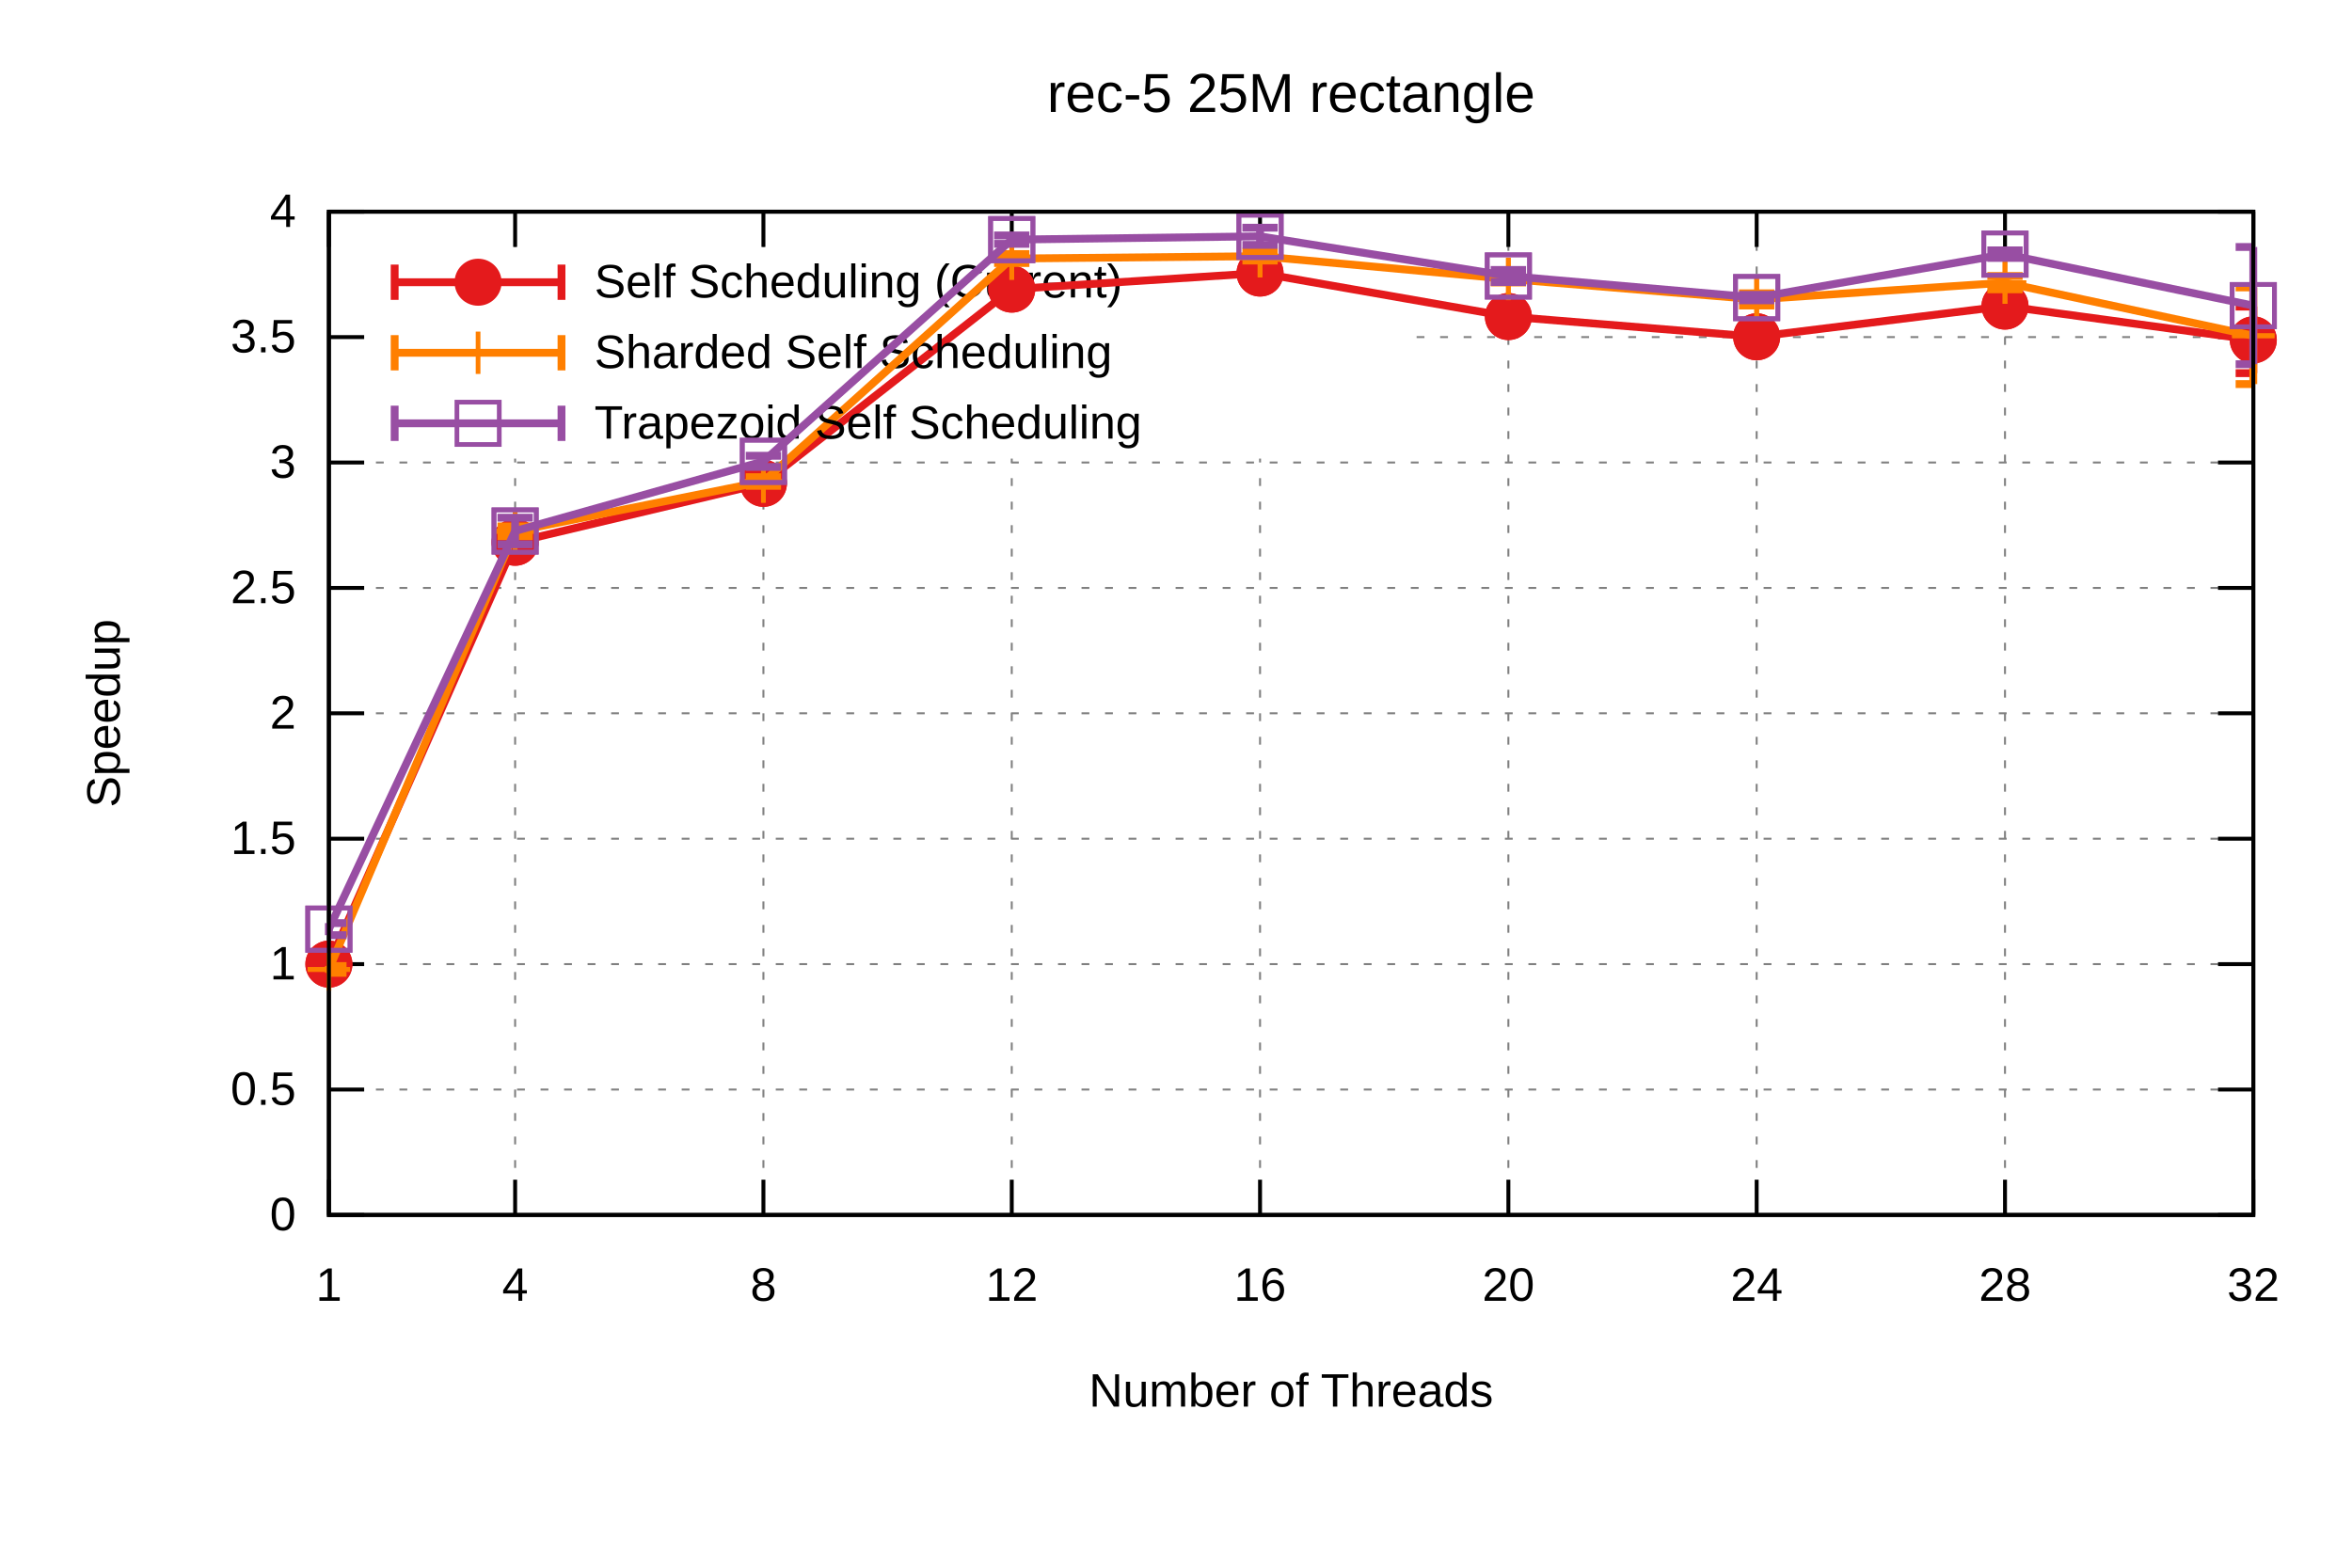
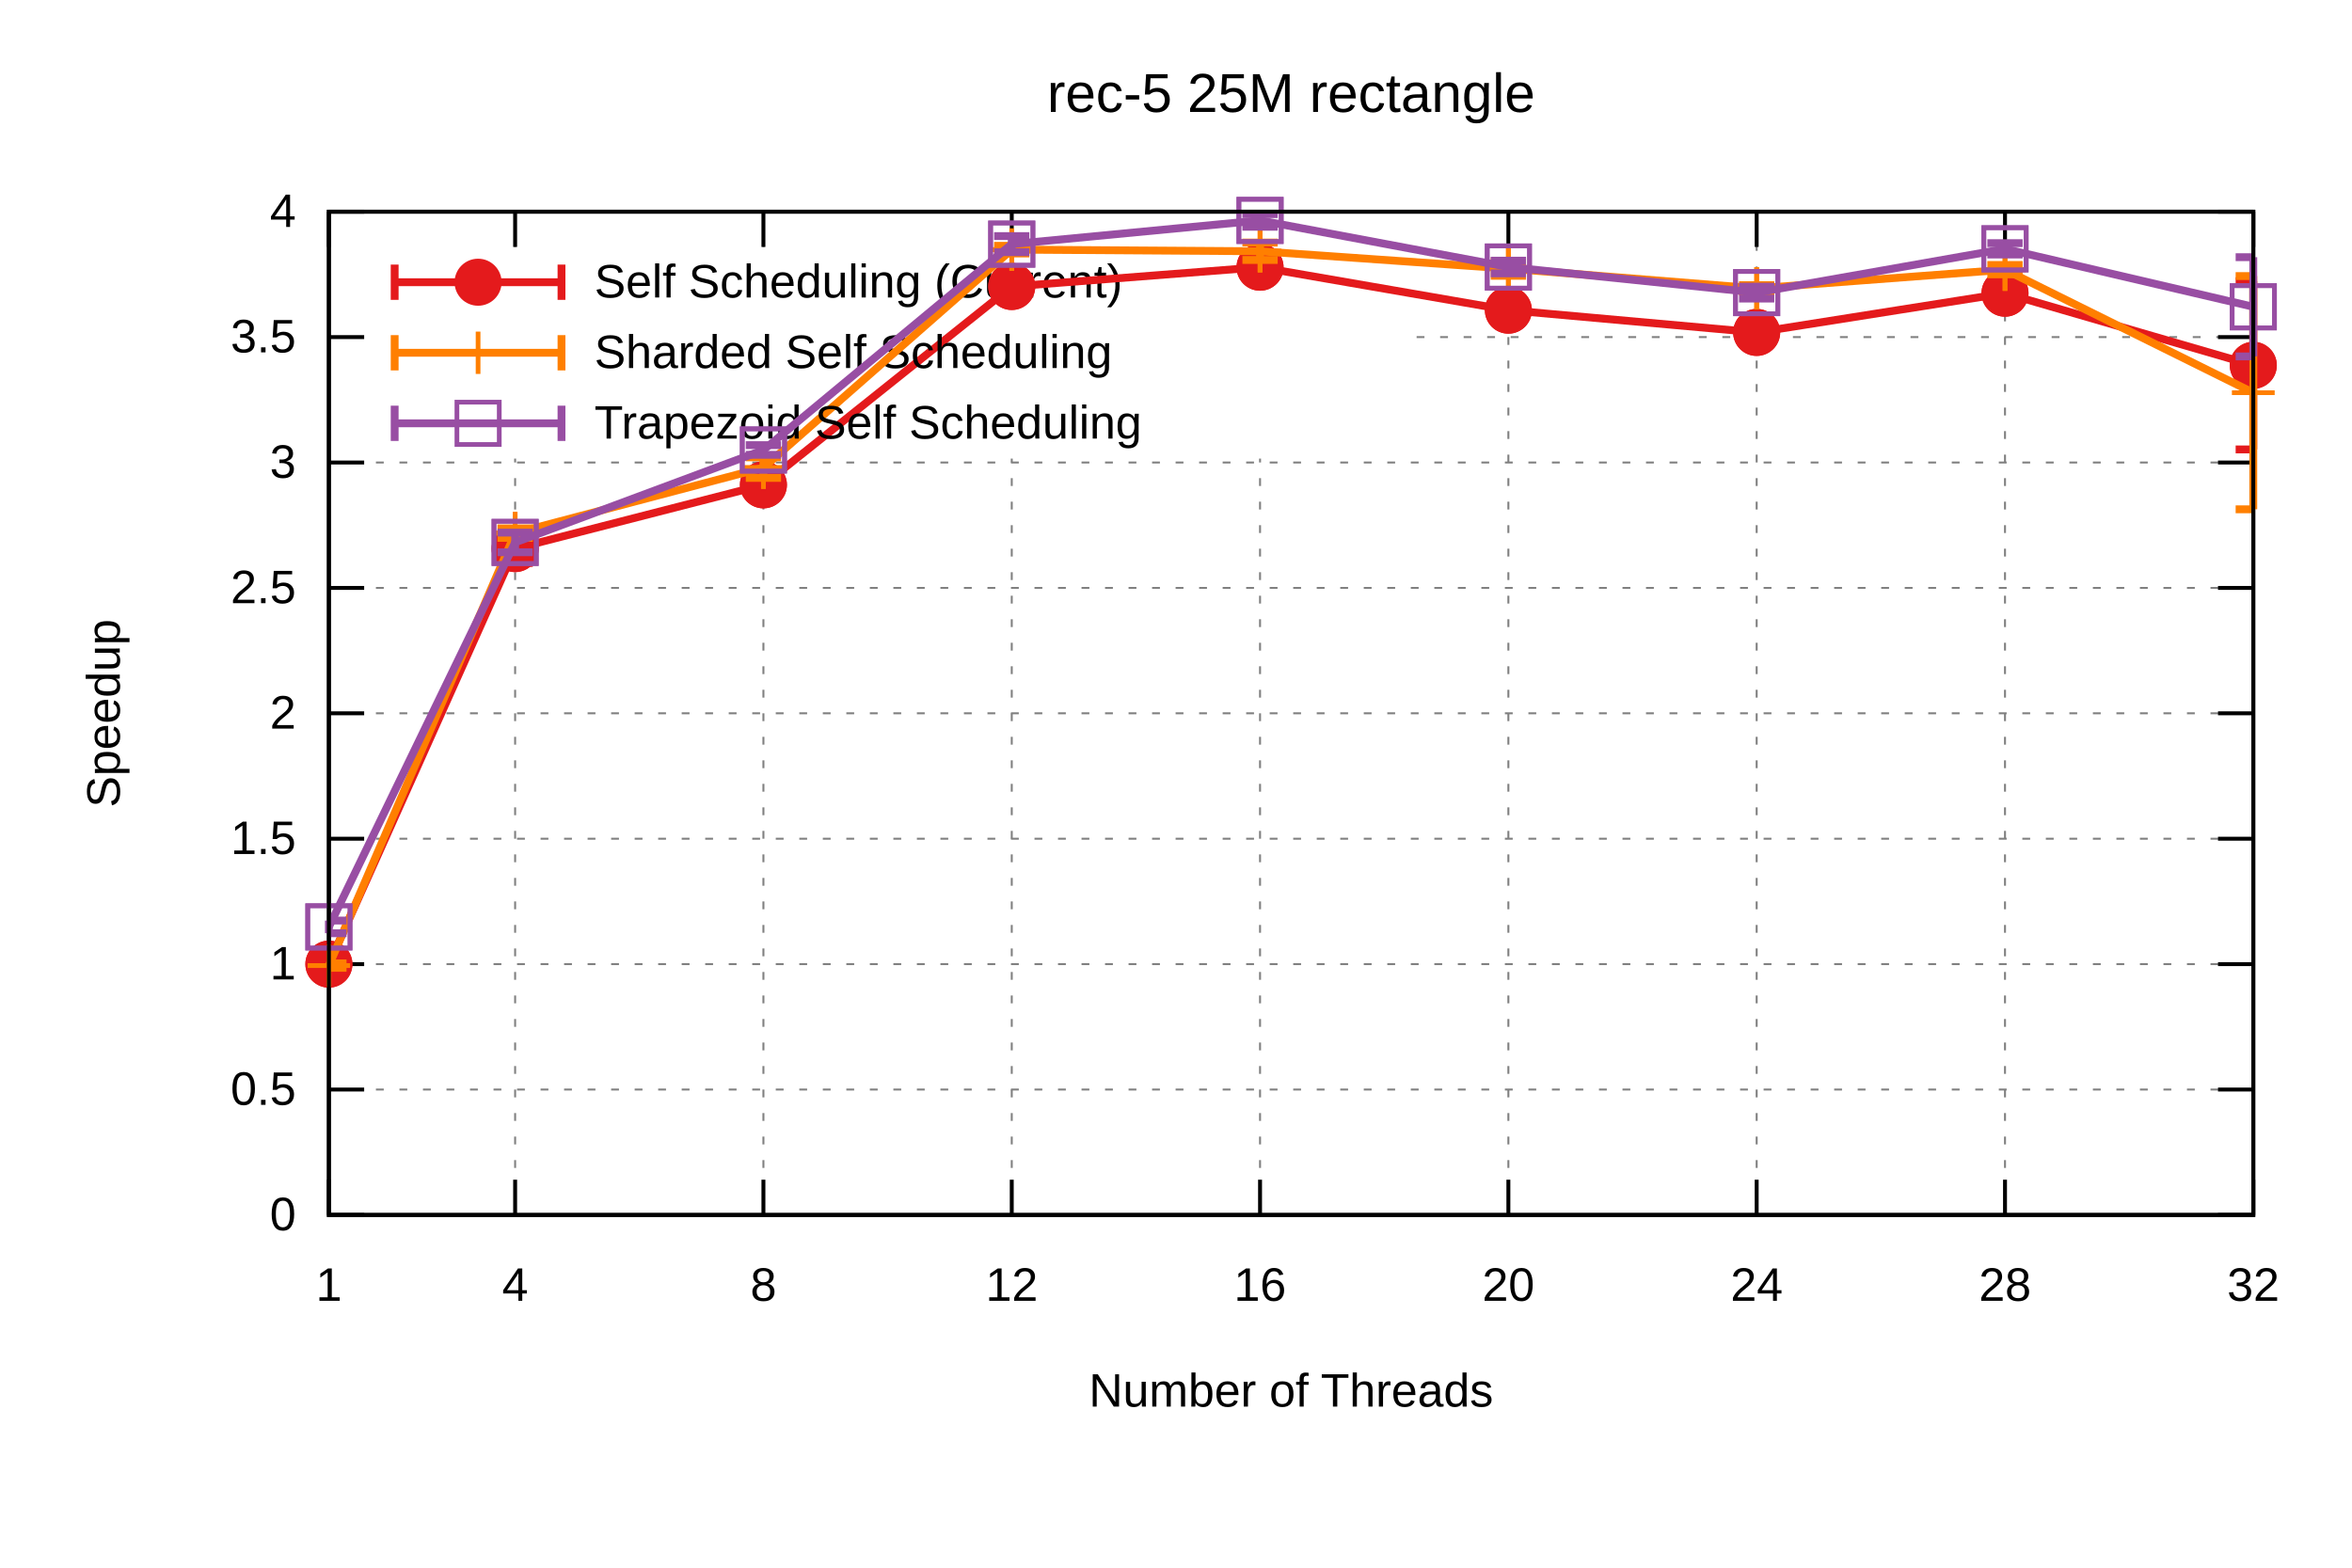
<svg xmlns="http://www.w3.org/2000/svg" xmlns:xlink="http://www.w3.org/1999/xlink" width="600" height="400" viewBox="0 0 600 400">
  <g id="gnuplot_canvas">
    <rect x="0" y="0" width="600" height="400" fill="none" />
    <defs>
      <circle id="gpDot" r="0.5" stroke-width="0.5" stroke="currentColor" />
      <path id="gpPt0" stroke-width="0.222" stroke="currentColor" d="M-1,0 h2 M0,-1 v2" />
      <path id="gpPt1" stroke-width="0.222" stroke="currentColor" d="M-1,-1 L1,1 M1,-1 L-1,1" />
      <path id="gpPt2" stroke-width="0.222" stroke="currentColor" d="M-1,0 L1,0 M0,-1 L0,1 M-1,-1 L1,1 M-1,1 L1,-1" />
      <rect id="gpPt3" stroke-width="0.222" stroke="currentColor" x="-1" y="-1" width="2" height="2" />
      <rect id="gpPt4" stroke-width="0.222" stroke="currentColor" fill="currentColor" x="-1" y="-1" width="2" height="2" />
      <circle id="gpPt5" stroke-width="0.222" stroke="currentColor" cx="0" cy="0" r="1" />
      <use xlink:href="#gpPt5" id="gpPt6" fill="currentColor" stroke="none" />
      <path id="gpPt7" stroke-width="0.222" stroke="currentColor" d="M0,-1.33 L-1.33,0.67 L1.33,0.67 z" />
      <use xlink:href="#gpPt7" id="gpPt8" fill="currentColor" stroke="none" />
      <use xlink:href="#gpPt7" id="gpPt9" stroke="currentColor" transform="rotate(180)" />
      <use xlink:href="#gpPt9" id="gpPt10" fill="currentColor" stroke="none" />
      <use xlink:href="#gpPt3" id="gpPt11" stroke="currentColor" transform="rotate(45)" />
      <use xlink:href="#gpPt11" id="gpPt12" fill="currentColor" stroke="none" />
      <path id="gpPt13" stroke-width="0.222" stroke="currentColor" d="M0,1.330 L1.265,0.411 L0.782,-1.067 L-0.782,-1.076 L-1.265,0.411 z" />
      <use xlink:href="#gpPt13" id="gpPt14" fill="currentColor" stroke="none" />
      <filter id="textbox" filterUnits="objectBoundingBox" x="0" y="0" height="1" width="1">
        <feFlood flood-color="white" flood-opacity="1" result="bgnd" />
        <feComposite in="SourceGraphic" in2="bgnd" operator="atop" />
      </filter>
      <filter id="greybox" filterUnits="objectBoundingBox" x="0" y="0" height="1" width="1">
        <feFlood flood-color="lightgrey" flood-opacity="1" result="grey" />
        <feComposite in="SourceGraphic" in2="grey" operator="atop" />
      </filter>
    </defs>
    <g fill="none" color="white" stroke="currentColor" stroke-width="1.00" stroke-linecap="butt" stroke-linejoin="miter">
</g>
    <g fill="none" color="black" stroke="currentColor" stroke-width="1.00" stroke-linecap="butt" stroke-linejoin="miter">
</g>
    <g fill="none" color="black" stroke="black" stroke-width="0.50" stroke-linecap="butt" stroke-linejoin="miter">
</g>
    <g fill="none" color="gray" stroke="currentColor" stroke-width="0.50" stroke-linecap="butt" stroke-linejoin="miter">
      <path stroke="gray" stroke-dasharray="2,4" class="gridline" d="M83.90,310.00 L574.82,310.00  " />
    </g>
    <g fill="none" color="gray" stroke="gray" stroke-width="1.00" stroke-linecap="butt" stroke-linejoin="miter">
</g>
    <g fill="none" color="black" stroke="currentColor" stroke-width="1.00" stroke-linecap="butt" stroke-linejoin="miter">
      <path stroke="black" d="M83.90,310.00 L92.90,310.00 M574.82,310.00 L565.82,310.00  " />
      <g transform="translate(75.51,313.90)" stroke="none" fill="black" font-family="Arial" font-size="12.00" text-anchor="end">
        <text>
          <tspan font-family="Arial"> 0</tspan>
        </text>
      </g>
    </g>
    <g fill="none" color="black" stroke="currentColor" stroke-width="1.00" stroke-linecap="butt" stroke-linejoin="miter">
</g>
    <g fill="none" color="black" stroke="black" stroke-width="0.50" stroke-linecap="butt" stroke-linejoin="miter">
</g>
    <g fill="none" color="gray" stroke="currentColor" stroke-width="0.50" stroke-linecap="butt" stroke-linejoin="miter">
      <path stroke="gray" stroke-dasharray="2,4" class="gridline" d="M83.90,278.00 L574.82,278.00  " />
    </g>
    <g fill="none" color="gray" stroke="gray" stroke-width="1.00" stroke-linecap="butt" stroke-linejoin="miter">
</g>
    <g fill="none" color="black" stroke="currentColor" stroke-width="1.00" stroke-linecap="butt" stroke-linejoin="miter">
      <path stroke="black" d="M83.90,278.00 L92.90,278.00 M574.82,278.00 L565.82,278.00  " />
      <g transform="translate(75.51,281.90)" stroke="none" fill="black" font-family="Arial" font-size="12.00" text-anchor="end">
        <text>
          <tspan font-family="Arial"> 0.5</tspan>
        </text>
      </g>
    </g>
    <g fill="none" color="black" stroke="currentColor" stroke-width="1.00" stroke-linecap="butt" stroke-linejoin="miter">
</g>
    <g fill="none" color="black" stroke="black" stroke-width="0.50" stroke-linecap="butt" stroke-linejoin="miter">
</g>
    <g fill="none" color="gray" stroke="currentColor" stroke-width="0.50" stroke-linecap="butt" stroke-linejoin="miter">
      <path stroke="gray" stroke-dasharray="2,4" class="gridline" d="M83.90,246.00 L574.82,246.00  " />
    </g>
    <g fill="none" color="gray" stroke="gray" stroke-width="1.00" stroke-linecap="butt" stroke-linejoin="miter">
</g>
    <g fill="none" color="black" stroke="currentColor" stroke-width="1.00" stroke-linecap="butt" stroke-linejoin="miter">
      <path stroke="black" d="M83.90,246.00 L92.90,246.00 M574.82,246.00 L565.82,246.00  " />
      <g transform="translate(75.51,249.90)" stroke="none" fill="black" font-family="Arial" font-size="12.00" text-anchor="end">
        <text>
          <tspan font-family="Arial"> 1</tspan>
        </text>
      </g>
    </g>
    <g fill="none" color="black" stroke="currentColor" stroke-width="1.00" stroke-linecap="butt" stroke-linejoin="miter">
</g>
    <g fill="none" color="black" stroke="black" stroke-width="0.50" stroke-linecap="butt" stroke-linejoin="miter">
</g>
    <g fill="none" color="gray" stroke="currentColor" stroke-width="0.50" stroke-linecap="butt" stroke-linejoin="miter">
      <path stroke="gray" stroke-dasharray="2,4" class="gridline" d="M83.90,214.00 L574.82,214.00  " />
    </g>
    <g fill="none" color="gray" stroke="gray" stroke-width="1.00" stroke-linecap="butt" stroke-linejoin="miter">
</g>
    <g fill="none" color="black" stroke="currentColor" stroke-width="1.00" stroke-linecap="butt" stroke-linejoin="miter">
      <path stroke="black" d="M83.90,214.00 L92.90,214.00 M574.82,214.00 L565.82,214.00  " />
      <g transform="translate(75.51,217.90)" stroke="none" fill="black" font-family="Arial" font-size="12.00" text-anchor="end">
        <text>
          <tspan font-family="Arial"> 1.5</tspan>
        </text>
      </g>
    </g>
    <g fill="none" color="black" stroke="currentColor" stroke-width="1.00" stroke-linecap="butt" stroke-linejoin="miter">
</g>
    <g fill="none" color="black" stroke="black" stroke-width="0.50" stroke-linecap="butt" stroke-linejoin="miter">
</g>
    <g fill="none" color="gray" stroke="currentColor" stroke-width="0.50" stroke-linecap="butt" stroke-linejoin="miter">
      <path stroke="gray" stroke-dasharray="2,4" class="gridline" d="M83.90,182.00 L574.82,182.00  " />
    </g>
    <g fill="none" color="gray" stroke="gray" stroke-width="1.00" stroke-linecap="butt" stroke-linejoin="miter">
</g>
    <g fill="none" color="black" stroke="currentColor" stroke-width="1.00" stroke-linecap="butt" stroke-linejoin="miter">
      <path stroke="black" d="M83.90,182.00 L92.90,182.00 M574.82,182.00 L565.82,182.00  " />
      <g transform="translate(75.51,185.90)" stroke="none" fill="black" font-family="Arial" font-size="12.00" text-anchor="end">
        <text>
          <tspan font-family="Arial"> 2</tspan>
        </text>
      </g>
    </g>
    <g fill="none" color="black" stroke="currentColor" stroke-width="1.00" stroke-linecap="butt" stroke-linejoin="miter">
</g>
    <g fill="none" color="black" stroke="black" stroke-width="0.50" stroke-linecap="butt" stroke-linejoin="miter">
</g>
    <g fill="none" color="gray" stroke="currentColor" stroke-width="0.50" stroke-linecap="butt" stroke-linejoin="miter">
      <path stroke="gray" stroke-dasharray="2,4" class="gridline" d="M83.90,150.01 L574.82,150.01  " />
    </g>
    <g fill="none" color="gray" stroke="gray" stroke-width="1.00" stroke-linecap="butt" stroke-linejoin="miter">
</g>
    <g fill="none" color="black" stroke="currentColor" stroke-width="1.00" stroke-linecap="butt" stroke-linejoin="miter">
      <path stroke="black" d="M83.90,150.01 L92.90,150.01 M574.82,150.01 L565.82,150.01  " />
      <g transform="translate(75.51,153.91)" stroke="none" fill="black" font-family="Arial" font-size="12.00" text-anchor="end">
        <text>
          <tspan font-family="Arial"> 2.5</tspan>
        </text>
      </g>
    </g>
    <g fill="none" color="black" stroke="currentColor" stroke-width="1.00" stroke-linecap="butt" stroke-linejoin="miter">
</g>
    <g fill="none" color="black" stroke="black" stroke-width="0.50" stroke-linecap="butt" stroke-linejoin="miter">
</g>
    <g fill="none" color="gray" stroke="currentColor" stroke-width="0.50" stroke-linecap="butt" stroke-linejoin="miter">
      <path stroke="gray" stroke-dasharray="2,4" class="gridline" d="M83.90,118.01 L574.82,118.01  " />
    </g>
    <g fill="none" color="gray" stroke="gray" stroke-width="1.00" stroke-linecap="butt" stroke-linejoin="miter">
</g>
    <g fill="none" color="black" stroke="currentColor" stroke-width="1.00" stroke-linecap="butt" stroke-linejoin="miter">
      <path stroke="black" d="M83.90,118.01 L92.90,118.01 M574.82,118.01 L565.82,118.01  " />
      <g transform="translate(75.51,121.91)" stroke="none" fill="black" font-family="Arial" font-size="12.00" text-anchor="end">
        <text>
          <tspan font-family="Arial"> 3</tspan>
        </text>
      </g>
    </g>
    <g fill="none" color="black" stroke="currentColor" stroke-width="1.00" stroke-linecap="butt" stroke-linejoin="miter">
</g>
    <g fill="none" color="black" stroke="black" stroke-width="0.50" stroke-linecap="butt" stroke-linejoin="miter">
</g>
    <g fill="none" color="gray" stroke="currentColor" stroke-width="0.50" stroke-linecap="butt" stroke-linejoin="miter">
      <path stroke="gray" stroke-dasharray="2,4" class="gridline" d="M83.90,86.01 L92.29,86.01 M361.38,86.01 L574.82,86.01  " />
    </g>
    <g fill="none" color="gray" stroke="gray" stroke-width="1.00" stroke-linecap="butt" stroke-linejoin="miter">
</g>
    <g fill="none" color="black" stroke="currentColor" stroke-width="1.00" stroke-linecap="butt" stroke-linejoin="miter">
      <path stroke="black" d="M83.90,86.01 L92.90,86.01 M574.82,86.01 L565.82,86.01  " />
      <g transform="translate(75.51,89.91)" stroke="none" fill="black" font-family="Arial" font-size="12.00" text-anchor="end">
        <text>
          <tspan font-family="Arial"> 3.5</tspan>
        </text>
      </g>
    </g>
    <g fill="none" color="black" stroke="currentColor" stroke-width="1.00" stroke-linecap="butt" stroke-linejoin="miter">
</g>
    <g fill="none" color="black" stroke="black" stroke-width="0.50" stroke-linecap="butt" stroke-linejoin="miter">
</g>
    <g fill="none" color="gray" stroke="currentColor" stroke-width="0.50" stroke-linecap="butt" stroke-linejoin="miter">
      <path stroke="gray" stroke-dasharray="2,4" class="gridline" d="M83.90,54.01 L574.82,54.01  " />
    </g>
    <g fill="none" color="gray" stroke="gray" stroke-width="1.00" stroke-linecap="butt" stroke-linejoin="miter">
</g>
    <g fill="none" color="black" stroke="currentColor" stroke-width="1.00" stroke-linecap="butt" stroke-linejoin="miter">
      <path stroke="black" d="M83.90,54.01 L92.90,54.01 M574.82,54.01 L565.82,54.01  " />
      <g transform="translate(75.51,57.91)" stroke="none" fill="black" font-family="Arial" font-size="12.00" text-anchor="end">
        <text>
          <tspan font-family="Arial"> 4</tspan>
        </text>
      </g>
    </g>
    <g fill="none" color="black" stroke="currentColor" stroke-width="1.00" stroke-linecap="butt" stroke-linejoin="miter">
</g>
    <g fill="none" color="black" stroke="black" stroke-width="0.50" stroke-linecap="butt" stroke-linejoin="miter">
</g>
    <g fill="none" color="gray" stroke="currentColor" stroke-width="0.50" stroke-linecap="butt" stroke-linejoin="miter">
      <path stroke="gray" stroke-dasharray="2,4" class="gridline" d="M83.90,310.00 L83.90,54.01  " />
    </g>
    <g fill="none" color="gray" stroke="gray" stroke-width="1.00" stroke-linecap="butt" stroke-linejoin="miter">
</g>
    <g fill="none" color="black" stroke="currentColor" stroke-width="1.00" stroke-linecap="butt" stroke-linejoin="miter">
      <path stroke="black" d="M83.90,310.00 L83.90,301.00 M83.90,54.01 L83.90,63.01  " />
      <g transform="translate(83.90,331.90)" stroke="none" fill="black" font-family="Arial" font-size="12.00" text-anchor="middle">
        <text>
          <tspan font-family="Arial"> 1</tspan>
        </text>
      </g>
    </g>
    <g fill="none" color="black" stroke="currentColor" stroke-width="1.00" stroke-linecap="butt" stroke-linejoin="miter">
</g>
    <g fill="none" color="black" stroke="black" stroke-width="0.50" stroke-linecap="butt" stroke-linejoin="miter">
</g>
    <g fill="none" color="gray" stroke="currentColor" stroke-width="0.50" stroke-linecap="butt" stroke-linejoin="miter">
      <path stroke="gray" stroke-dasharray="2,4" class="gridline" d="M131.41,310.00 L131.41,117.01 M131.41,63.01 L131.41,54.01  " />
    </g>
    <g fill="none" color="gray" stroke="gray" stroke-width="1.00" stroke-linecap="butt" stroke-linejoin="miter">
</g>
    <g fill="none" color="black" stroke="currentColor" stroke-width="1.00" stroke-linecap="butt" stroke-linejoin="miter">
      <path stroke="black" d="M131.41,310.00 L131.41,301.00 M131.41,54.01 L131.41,63.01  " />
      <g transform="translate(131.41,331.90)" stroke="none" fill="black" font-family="Arial" font-size="12.00" text-anchor="middle">
        <text>
          <tspan font-family="Arial"> 4</tspan>
        </text>
      </g>
    </g>
    <g fill="none" color="black" stroke="currentColor" stroke-width="1.00" stroke-linecap="butt" stroke-linejoin="miter">
</g>
    <g fill="none" color="black" stroke="black" stroke-width="0.50" stroke-linecap="butt" stroke-linejoin="miter">
</g>
    <g fill="none" color="gray" stroke="currentColor" stroke-width="0.50" stroke-linecap="butt" stroke-linejoin="miter">
      <path stroke="gray" stroke-dasharray="2,4" class="gridline" d="M194.75,310.00 L194.75,117.01 M194.75,63.01 L194.75,54.01  " />
    </g>
    <g fill="none" color="gray" stroke="gray" stroke-width="1.00" stroke-linecap="butt" stroke-linejoin="miter">
</g>
    <g fill="none" color="black" stroke="currentColor" stroke-width="1.00" stroke-linecap="butt" stroke-linejoin="miter">
      <path stroke="black" d="M194.75,310.00 L194.75,301.00 M194.75,54.01 L194.75,63.01  " />
      <g transform="translate(194.75,331.90)" stroke="none" fill="black" font-family="Arial" font-size="12.00" text-anchor="middle">
        <text>
          <tspan font-family="Arial"> 8</tspan>
        </text>
      </g>
    </g>
    <g fill="none" color="black" stroke="currentColor" stroke-width="1.00" stroke-linecap="butt" stroke-linejoin="miter">
</g>
    <g fill="none" color="black" stroke="black" stroke-width="0.50" stroke-linecap="butt" stroke-linejoin="miter">
</g>
    <g fill="none" color="gray" stroke="currentColor" stroke-width="0.50" stroke-linecap="butt" stroke-linejoin="miter">
      <path stroke="gray" stroke-dasharray="2,4" class="gridline" d="M258.10,310.00 L258.10,117.01 M258.10,63.01 L258.10,54.01  " />
    </g>
    <g fill="none" color="gray" stroke="gray" stroke-width="1.00" stroke-linecap="butt" stroke-linejoin="miter">
</g>
    <g fill="none" color="black" stroke="currentColor" stroke-width="1.00" stroke-linecap="butt" stroke-linejoin="miter">
      <path stroke="black" d="M258.10,310.00 L258.10,301.00 M258.10,54.01 L258.10,63.01  " />
      <g transform="translate(258.10,331.90)" stroke="none" fill="black" font-family="Arial" font-size="12.00" text-anchor="middle">
        <text>
          <tspan font-family="Arial"> 12</tspan>
        </text>
      </g>
    </g>
    <g fill="none" color="black" stroke="currentColor" stroke-width="1.00" stroke-linecap="butt" stroke-linejoin="miter">
</g>
    <g fill="none" color="black" stroke="black" stroke-width="0.50" stroke-linecap="butt" stroke-linejoin="miter">
</g>
    <g fill="none" color="gray" stroke="currentColor" stroke-width="0.50" stroke-linecap="butt" stroke-linejoin="miter">
      <path stroke="gray" stroke-dasharray="2,4" class="gridline" d="M321.44,310.00 L321.44,117.01 M321.44,63.01 L321.44,54.01  " />
    </g>
    <g fill="none" color="gray" stroke="gray" stroke-width="1.00" stroke-linecap="butt" stroke-linejoin="miter">
</g>
    <g fill="none" color="black" stroke="currentColor" stroke-width="1.00" stroke-linecap="butt" stroke-linejoin="miter">
      <path stroke="black" d="M321.44,310.00 L321.44,301.00 M321.44,54.01 L321.44,63.01  " />
      <g transform="translate(321.44,331.90)" stroke="none" fill="black" font-family="Arial" font-size="12.00" text-anchor="middle">
        <text>
          <tspan font-family="Arial"> 16</tspan>
        </text>
      </g>
    </g>
    <g fill="none" color="black" stroke="currentColor" stroke-width="1.00" stroke-linecap="butt" stroke-linejoin="miter">
</g>
    <g fill="none" color="black" stroke="black" stroke-width="0.50" stroke-linecap="butt" stroke-linejoin="miter">
</g>
    <g fill="none" color="gray" stroke="currentColor" stroke-width="0.50" stroke-linecap="butt" stroke-linejoin="miter">
      <path stroke="gray" stroke-dasharray="2,4" class="gridline" d="M384.79,310.00 L384.79,54.01  " />
    </g>
    <g fill="none" color="gray" stroke="gray" stroke-width="1.00" stroke-linecap="butt" stroke-linejoin="miter">
</g>
    <g fill="none" color="black" stroke="currentColor" stroke-width="1.00" stroke-linecap="butt" stroke-linejoin="miter">
      <path stroke="black" d="M384.79,310.00 L384.79,301.00 M384.79,54.01 L384.79,63.01  " />
      <g transform="translate(384.79,331.90)" stroke="none" fill="black" font-family="Arial" font-size="12.00" text-anchor="middle">
        <text>
          <tspan font-family="Arial"> 20</tspan>
        </text>
      </g>
    </g>
    <g fill="none" color="black" stroke="currentColor" stroke-width="1.00" stroke-linecap="butt" stroke-linejoin="miter">
</g>
    <g fill="none" color="black" stroke="black" stroke-width="0.50" stroke-linecap="butt" stroke-linejoin="miter">
</g>
    <g fill="none" color="gray" stroke="currentColor" stroke-width="0.50" stroke-linecap="butt" stroke-linejoin="miter">
      <path stroke="gray" stroke-dasharray="2,4" class="gridline" d="M448.13,310.00 L448.13,54.01  " />
    </g>
    <g fill="none" color="gray" stroke="gray" stroke-width="1.00" stroke-linecap="butt" stroke-linejoin="miter">
</g>
    <g fill="none" color="black" stroke="currentColor" stroke-width="1.00" stroke-linecap="butt" stroke-linejoin="miter">
      <path stroke="black" d="M448.13,310.00 L448.13,301.00 M448.13,54.01 L448.13,63.01  " />
      <g transform="translate(448.13,331.90)" stroke="none" fill="black" font-family="Arial" font-size="12.00" text-anchor="middle">
        <text>
          <tspan font-family="Arial"> 24</tspan>
        </text>
      </g>
    </g>
    <g fill="none" color="black" stroke="currentColor" stroke-width="1.00" stroke-linecap="butt" stroke-linejoin="miter">
</g>
    <g fill="none" color="black" stroke="black" stroke-width="0.50" stroke-linecap="butt" stroke-linejoin="miter">
</g>
    <g fill="none" color="gray" stroke="currentColor" stroke-width="0.50" stroke-linecap="butt" stroke-linejoin="miter">
      <path stroke="gray" stroke-dasharray="2,4" class="gridline" d="M511.48,310.00 L511.48,54.01  " />
    </g>
    <g fill="none" color="gray" stroke="gray" stroke-width="1.00" stroke-linecap="butt" stroke-linejoin="miter">
</g>
    <g fill="none" color="black" stroke="currentColor" stroke-width="1.00" stroke-linecap="butt" stroke-linejoin="miter">
      <path stroke="black" d="M511.48,310.00 L511.48,301.00 M511.48,54.01 L511.48,63.01  " />
      <g transform="translate(511.48,331.90)" stroke="none" fill="black" font-family="Arial" font-size="12.00" text-anchor="middle">
        <text>
          <tspan font-family="Arial"> 28</tspan>
        </text>
      </g>
    </g>
    <g fill="none" color="black" stroke="currentColor" stroke-width="1.00" stroke-linecap="butt" stroke-linejoin="miter">
</g>
    <g fill="none" color="black" stroke="black" stroke-width="0.50" stroke-linecap="butt" stroke-linejoin="miter">
</g>
    <g fill="none" color="gray" stroke="currentColor" stroke-width="0.50" stroke-linecap="butt" stroke-linejoin="miter">
      <path stroke="gray" stroke-dasharray="2,4" class="gridline" d="M574.82,310.00 L574.82,54.01  " />
    </g>
    <g fill="none" color="gray" stroke="gray" stroke-width="1.00" stroke-linecap="butt" stroke-linejoin="miter">
</g>
    <g fill="none" color="black" stroke="currentColor" stroke-width="1.00" stroke-linecap="butt" stroke-linejoin="miter">
      <path stroke="black" d="M574.82,310.00 L574.82,301.00 M574.82,54.01 L574.82,63.01  " />
      <g transform="translate(574.82,331.90)" stroke="none" fill="black" font-family="Arial" font-size="12.00" text-anchor="middle">
        <text>
          <tspan font-family="Arial"> 32</tspan>
        </text>
      </g>
    </g>
    <g fill="none" color="black" stroke="currentColor" stroke-width="1.00" stroke-linecap="butt" stroke-linejoin="miter">
</g>
    <g fill="none" color="black" stroke="currentColor" stroke-width="1.00" stroke-linecap="butt" stroke-linejoin="miter">
      <path stroke="black" d="M83.90,54.01 L83.90,310.00 L574.82,310.00 L574.82,54.01 L83.90,54.01 Z  " />
    </g>
    <g fill="none" color="black" stroke="currentColor" stroke-width="1.00" stroke-linecap="butt" stroke-linejoin="miter">
      <g transform="translate(30.55,182.01) rotate(270)" stroke="none" fill="black" font-family="Arial" font-size="12.00" text-anchor="middle">
        <text>
          <tspan font-family="Arial">Speedup</tspan>
        </text>
      </g>
    </g>
    <g fill="none" color="black" stroke="currentColor" stroke-width="1.00" stroke-linecap="butt" stroke-linejoin="miter">
      <g transform="translate(329.36,358.90)" stroke="none" fill="black" font-family="Arial" font-size="12.00" text-anchor="middle">
        <text>
          <tspan font-family="Arial">Number of Threads</tspan>
        </text>
      </g>
    </g>
    <g fill="none" color="black" stroke="currentColor" stroke-width="1.00" stroke-linecap="butt" stroke-linejoin="miter">
</g>
    <g id="gnuplot_plot_1">
      <g fill="none" color="white" stroke="currentColor" stroke-width="2.00" stroke-linecap="butt" stroke-linejoin="miter">
</g>
      <g fill="none" color="black" stroke="currentColor" stroke-width="2.00" stroke-linecap="butt" stroke-linejoin="miter">
        <g transform="translate(151.63,75.91)" stroke="none" fill="black" font-family="Arial" font-size="12.00" text-anchor="start">
          <text>
            <tspan font-family="Arial">Self Scheduling (Current)</tspan>
          </text>
        </g>
      </g>
      <g fill="none" color="black" stroke="currentColor" stroke-width="2.00" stroke-linecap="butt" stroke-linejoin="miter">
-         <path stroke="rgb(228,  26,  28)" d="M100.68,72.01 L143.24,72.01 M100.68,67.51 L100.68,76.51 M143.24,67.51 L143.24,76.51 M83.90,246.57 L83.90,245.44   M83.90,246.57 L88.40,246.57 M83.90,245.44 L88.40,245.44 M131.41,140.76 L131.41,135.96 M126.91,140.76 L135.91,140.76   M126.91,135.96 L135.91,135.96 M194.75,124.42 L194.75,122.25 M190.25,124.42 L199.25,124.42 M190.25,122.25 L199.25,122.25   M258.10,75.53 L258.10,72.02 M253.60,75.53 L262.60,75.53 M253.60,72.02 L262.60,72.02 M321.44,70.22 L321.44,69.11   M316.94,70.22 L325.94,70.22 M316.94,69.11 L325.94,69.11 M384.79,81.76 L384.79,79.77 M380.29,81.76 L389.29,81.76   M380.29,79.77 L389.29,79.77 M448.13,86.84 L448.13,85.03 M443.63,86.84 L452.63,86.84 M443.63,85.03 L452.63,85.03   M511.48,78.93 L511.48,77.28 M506.98,78.93 L515.98,78.93 M506.98,77.28 L515.98,77.28 M574.82,95.21 L574.82,78.23   M570.32,95.21 L574.82,95.21 M570.32,78.23 L574.82,78.23  " />
+         <path stroke="rgb(228,  26,  28)" d="M100.68,72.01 L143.24,72.01 M100.68,67.51 L100.68,76.51 M143.24,67.51 L143.24,76.51 M83.90,246.67 L83.90,245.34   M83.90,246.67 L88.40,246.67 M83.90,245.34 L88.40,245.34 M131.41,143.65 L131.41,136.31 M126.91,143.65 L135.91,143.65   M126.91,136.31 L135.91,136.31 M194.75,124.91 L194.75,122.51 M190.25,124.91 L199.25,124.91 M190.25,122.51 L199.25,122.51   M258.10,74.83 L258.10,71.36 M253.60,74.83 L262.60,74.83 M253.60,71.36 L262.60,71.36 M321.44,69.63 L321.44,66.73   M316.94,69.63 L325.94,69.63 M316.94,66.73 L325.94,66.73 M384.79,81.62 L384.79,76.66 M380.29,81.62 L389.29,81.62   M380.29,76.66 L389.29,76.66 M448.13,86.61 L448.13,83.03 M443.63,86.61 L452.63,86.61 M443.63,83.03 L452.63,83.03   M511.48,76.39 L511.48,73.22 M506.98,76.39 L515.98,76.39 M506.98,73.22 L515.98,73.22 M574.82,114.67 L574.82,71.75   M570.32,114.67 L574.82,114.67 M570.32,71.75 L574.82,71.75  " />
      </g>
      <g fill="none" color="black" stroke="currentColor" stroke-width="2.00" stroke-linecap="butt" stroke-linejoin="miter">
        <use xlink:href="#gpPt6" transform="translate(83.90,246.00) scale(5.40)" color="rgb(228,  26,  28)" />
-         <use xlink:href="#gpPt6" transform="translate(131.41,138.36) scale(5.40)" color="rgb(228,  26,  28)" />
-         <use xlink:href="#gpPt6" transform="translate(194.75,123.33) scale(5.40)" color="rgb(228,  26,  28)" />
-         <use xlink:href="#gpPt6" transform="translate(258.10,73.77) scale(5.40)" color="rgb(228,  26,  28)" />
-         <use xlink:href="#gpPt6" transform="translate(321.44,69.67) scale(5.40)" color="rgb(228,  26,  28)" />
-         <use xlink:href="#gpPt6" transform="translate(384.79,80.77) scale(5.40)" color="rgb(228,  26,  28)" />
-         <use xlink:href="#gpPt6" transform="translate(448.13,85.93) scale(5.40)" color="rgb(228,  26,  28)" />
-         <use xlink:href="#gpPt6" transform="translate(511.48,78.10) scale(5.40)" color="rgb(228,  26,  28)" />
-         <use xlink:href="#gpPt6" transform="translate(574.82,86.72) scale(5.40)" color="rgb(228,  26,  28)" />
+         <use xlink:href="#gpPt6" transform="translate(131.41,139.98) scale(5.40)" color="rgb(228,  26,  28)" />
+         <use xlink:href="#gpPt6" transform="translate(194.75,123.71) scale(5.40)" color="rgb(228,  26,  28)" />
+         <use xlink:href="#gpPt6" transform="translate(258.10,73.10) scale(5.40)" color="rgb(228,  26,  28)" />
+         <use xlink:href="#gpPt6" transform="translate(321.44,68.18) scale(5.40)" color="rgb(228,  26,  28)" />
+         <use xlink:href="#gpPt6" transform="translate(384.79,79.14) scale(5.40)" color="rgb(228,  26,  28)" />
+         <use xlink:href="#gpPt6" transform="translate(448.13,84.82) scale(5.40)" color="rgb(228,  26,  28)" />
+         <use xlink:href="#gpPt6" transform="translate(511.48,74.81) scale(5.40)" color="rgb(228,  26,  28)" />
+         <use xlink:href="#gpPt6" transform="translate(574.82,93.21) scale(5.40)" color="rgb(228,  26,  28)" />
        <use xlink:href="#gpPt6" transform="translate(121.96,72.01) scale(5.40)" color="rgb(228,  26,  28)" />
      </g>
    </g>
    <g id="gnuplot_plot_2">
      <g fill="none" color="black" stroke="currentColor" stroke-width="2.00" stroke-linecap="butt" stroke-linejoin="miter">
-         <path stroke="rgb(228,  26,  28)" d="M83.90,246.00 L131.41,138.36 L194.75,123.33 L258.10,73.77 L321.44,69.67 L384.79,80.77 L448.13,85.93 L511.48,78.10   L574.82,86.72  " />
+         <path stroke="rgb(228,  26,  28)" d="M83.90,246.00 L131.41,139.98 L194.75,123.71 L258.10,73.10 L321.44,68.18 L384.79,79.14 L448.13,84.82 L511.48,74.81   L574.82,93.21  " />
        <use xlink:href="#gpPt6" transform="translate(83.90,246.00) scale(5.40)" color="rgb(228,  26,  28)" />
-         <use xlink:href="#gpPt6" transform="translate(131.41,138.36) scale(5.40)" color="rgb(228,  26,  28)" />
-         <use xlink:href="#gpPt6" transform="translate(194.75,123.33) scale(5.40)" color="rgb(228,  26,  28)" />
-         <use xlink:href="#gpPt6" transform="translate(258.10,73.77) scale(5.40)" color="rgb(228,  26,  28)" />
-         <use xlink:href="#gpPt6" transform="translate(321.44,69.67) scale(5.40)" color="rgb(228,  26,  28)" />
-         <use xlink:href="#gpPt6" transform="translate(384.79,80.77) scale(5.40)" color="rgb(228,  26,  28)" />
-         <use xlink:href="#gpPt6" transform="translate(448.13,85.93) scale(5.40)" color="rgb(228,  26,  28)" />
-         <use xlink:href="#gpPt6" transform="translate(511.48,78.10) scale(5.40)" color="rgb(228,  26,  28)" />
-         <use xlink:href="#gpPt6" transform="translate(574.82,86.72) scale(5.40)" color="rgb(228,  26,  28)" />
+         <use xlink:href="#gpPt6" transform="translate(131.41,139.98) scale(5.40)" color="rgb(228,  26,  28)" />
+         <use xlink:href="#gpPt6" transform="translate(194.75,123.71) scale(5.40)" color="rgb(228,  26,  28)" />
+         <use xlink:href="#gpPt6" transform="translate(258.10,73.10) scale(5.40)" color="rgb(228,  26,  28)" />
+         <use xlink:href="#gpPt6" transform="translate(321.44,68.18) scale(5.40)" color="rgb(228,  26,  28)" />
+         <use xlink:href="#gpPt6" transform="translate(384.79,79.14) scale(5.40)" color="rgb(228,  26,  28)" />
+         <use xlink:href="#gpPt6" transform="translate(448.13,84.82) scale(5.40)" color="rgb(228,  26,  28)" />
+         <use xlink:href="#gpPt6" transform="translate(511.48,74.81) scale(5.40)" color="rgb(228,  26,  28)" />
+         <use xlink:href="#gpPt6" transform="translate(574.82,93.21) scale(5.40)" color="rgb(228,  26,  28)" />
      </g>
    </g>
    <g id="gnuplot_plot_3">
      <g fill="none" color="black" stroke="currentColor" stroke-width="2.00" stroke-linecap="butt" stroke-linejoin="miter">
        <g transform="translate(151.63,93.91)" stroke="none" fill="black" font-family="Arial" font-size="12.00" text-anchor="start">
          <text>
            <tspan font-family="Arial">Sharded Self Scheduling</tspan>
          </text>
        </g>
      </g>
      <g fill="none" color="black" stroke="currentColor" stroke-width="2.00" stroke-linecap="butt" stroke-linejoin="miter">
-         <path stroke="rgb(255, 127,   0)" d="M100.68,90.01 L143.24,90.01 M100.68,85.51 L100.68,94.51 M143.24,85.51 L143.24,94.51 M83.90,248.22 L83.90,246.49   M83.90,248.22 L88.40,248.22 M83.90,246.49 L88.40,246.49 M131.41,136.81 L131.41,134.32 M126.91,136.81 L135.91,136.81   M126.91,134.32 L135.91,134.32 M194.75,123.96 L194.75,121.75 M190.25,123.96 L199.25,123.96 M190.25,121.75 L199.25,121.75   M258.10,67.11 L258.10,64.82 M253.60,67.11 L262.60,67.11 M253.60,64.82 L262.60,64.82 M321.44,66.48 L321.44,64.27   M316.94,66.48 L325.94,66.48 M316.94,64.27 L325.94,64.27 M384.79,72.07 L384.79,70.30 M380.29,72.07 L389.29,72.07   M380.29,70.30 L389.29,70.30 M448.13,77.95 L448.13,74.84 M443.63,77.95 L452.63,77.95 M443.63,74.84 L452.63,74.84   M511.48,73.82 L511.48,70.42 M506.98,73.82 L515.98,73.82 M506.98,70.42 L515.98,70.42 M574.82,98.00 L574.82,73.33   M570.32,98.00 L574.82,98.00 M570.32,73.33 L574.82,73.33  " />
-       </g>
-       <g fill="none" color="black" stroke="currentColor" stroke-width="2.00" stroke-linecap="butt" stroke-linejoin="miter">
-         <use xlink:href="#gpPt0" transform="translate(83.90,247.36) scale(5.40)" color="rgb(255, 127,   0)" />
-         <use xlink:href="#gpPt0" transform="translate(131.41,135.56) scale(5.40)" color="rgb(255, 127,   0)" />
-         <use xlink:href="#gpPt0" transform="translate(194.75,122.85) scale(5.40)" color="rgb(255, 127,   0)" />
-         <use xlink:href="#gpPt0" transform="translate(258.10,65.97) scale(5.40)" color="rgb(255, 127,   0)" />
-         <use xlink:href="#gpPt0" transform="translate(321.44,65.37) scale(5.40)" color="rgb(255, 127,   0)" />
-         <use xlink:href="#gpPt0" transform="translate(384.79,71.18) scale(5.40)" color="rgb(255, 127,   0)" />
-         <use xlink:href="#gpPt0" transform="translate(448.13,76.39) scale(5.40)" color="rgb(255, 127,   0)" />
-         <use xlink:href="#gpPt0" transform="translate(511.48,72.12) scale(5.40)" color="rgb(255, 127,   0)" />
-         <use xlink:href="#gpPt0" transform="translate(574.82,85.67) scale(5.40)" color="rgb(255, 127,   0)" />
+         <path stroke="rgb(255, 127,   0)" d="M100.68,90.01 L143.24,90.01 M100.68,85.51 L100.68,94.51 M143.24,85.51 L143.24,94.51 M83.90,246.94 L83.90,245.81   M83.90,246.94 L88.40,246.94 M83.90,245.81 L88.40,245.81 M131.41,137.24 L131.41,134.81 M126.91,137.24 L135.91,137.24   M126.91,134.81 L135.91,134.81 M194.75,121.94 L194.75,116.69 M190.25,121.94 L199.25,121.94 M190.25,116.69 L199.25,116.69   M258.10,64.67 L258.10,62.72 M253.60,64.67 L262.60,64.67 M253.60,62.72 L262.60,62.72 M321.44,66.33 L321.44,61.89   M316.94,66.33 L325.94,66.33 M316.94,61.89 L325.94,61.89 M384.79,70.37 L384.79,66.71 M380.29,70.37 L389.29,70.37   M380.29,66.71 L389.29,66.71 M448.13,74.39 L448.13,72.76 M443.63,74.39 L452.63,74.39 M443.63,72.76 L452.63,72.76   M511.48,70.00 L511.48,67.61 M506.98,70.00 L515.98,70.00 M506.98,67.61 L515.98,67.61 M574.82,129.95 L574.82,70.44   M570.32,129.95 L574.82,129.95 M570.32,70.44 L574.82,70.44  " />
+       </g>
+       <g fill="none" color="black" stroke="currentColor" stroke-width="2.00" stroke-linecap="butt" stroke-linejoin="miter">
+         <use xlink:href="#gpPt0" transform="translate(83.90,246.37) scale(5.40)" color="rgb(255, 127,   0)" />
+         <use xlink:href="#gpPt0" transform="translate(131.41,136.02) scale(5.40)" color="rgb(255, 127,   0)" />
+         <use xlink:href="#gpPt0" transform="translate(194.75,119.32) scale(5.40)" color="rgb(255, 127,   0)" />
+         <use xlink:href="#gpPt0" transform="translate(258.10,63.69) scale(5.40)" color="rgb(255, 127,   0)" />
+         <use xlink:href="#gpPt0" transform="translate(321.44,64.11) scale(5.40)" color="rgb(255, 127,   0)" />
+         <use xlink:href="#gpPt0" transform="translate(384.79,68.54) scale(5.40)" color="rgb(255, 127,   0)" />
+         <use xlink:href="#gpPt0" transform="translate(448.13,73.58) scale(5.40)" color="rgb(255, 127,   0)" />
+         <use xlink:href="#gpPt0" transform="translate(511.48,68.81) scale(5.40)" color="rgb(255, 127,   0)" />
+         <use xlink:href="#gpPt0" transform="translate(574.82,100.20) scale(5.40)" color="rgb(255, 127,   0)" />
        <use xlink:href="#gpPt0" transform="translate(121.96,90.01) scale(5.40)" color="rgb(255, 127,   0)" />
      </g>
    </g>
    <g id="gnuplot_plot_4">
      <g fill="none" color="black" stroke="currentColor" stroke-width="2.00" stroke-linecap="butt" stroke-linejoin="miter">
-         <path stroke="rgb(255, 127,   0)" d="M83.90,247.36 L131.41,135.56 L194.75,122.85 L258.10,65.97 L321.44,65.37 L384.79,71.18 L448.13,76.39 L511.48,72.12   L574.82,85.67  " />
-         <use xlink:href="#gpPt0" transform="translate(83.90,247.36) scale(5.40)" color="rgb(255, 127,   0)" />
-         <use xlink:href="#gpPt0" transform="translate(131.41,135.56) scale(5.40)" color="rgb(255, 127,   0)" />
-         <use xlink:href="#gpPt0" transform="translate(194.75,122.85) scale(5.40)" color="rgb(255, 127,   0)" />
-         <use xlink:href="#gpPt0" transform="translate(258.10,65.97) scale(5.40)" color="rgb(255, 127,   0)" />
-         <use xlink:href="#gpPt0" transform="translate(321.44,65.37) scale(5.40)" color="rgb(255, 127,   0)" />
-         <use xlink:href="#gpPt0" transform="translate(384.79,71.18) scale(5.40)" color="rgb(255, 127,   0)" />
-         <use xlink:href="#gpPt0" transform="translate(448.13,76.39) scale(5.40)" color="rgb(255, 127,   0)" />
-         <use xlink:href="#gpPt0" transform="translate(511.48,72.12) scale(5.40)" color="rgb(255, 127,   0)" />
-         <use xlink:href="#gpPt0" transform="translate(574.82,85.67) scale(5.40)" color="rgb(255, 127,   0)" />
+         <path stroke="rgb(255, 127,   0)" d="M83.90,246.37 L131.41,136.02 L194.75,119.32 L258.10,63.69 L321.44,64.11 L384.79,68.54 L448.13,73.58 L511.48,68.81   L574.82,100.20  " />
+         <use xlink:href="#gpPt0" transform="translate(83.90,246.37) scale(5.40)" color="rgb(255, 127,   0)" />
+         <use xlink:href="#gpPt0" transform="translate(131.41,136.02) scale(5.40)" color="rgb(255, 127,   0)" />
+         <use xlink:href="#gpPt0" transform="translate(194.75,119.32) scale(5.40)" color="rgb(255, 127,   0)" />
+         <use xlink:href="#gpPt0" transform="translate(258.10,63.69) scale(5.40)" color="rgb(255, 127,   0)" />
+         <use xlink:href="#gpPt0" transform="translate(321.44,64.11) scale(5.40)" color="rgb(255, 127,   0)" />
+         <use xlink:href="#gpPt0" transform="translate(384.79,68.54) scale(5.40)" color="rgb(255, 127,   0)" />
+         <use xlink:href="#gpPt0" transform="translate(448.13,73.58) scale(5.40)" color="rgb(255, 127,   0)" />
+         <use xlink:href="#gpPt0" transform="translate(511.48,68.81) scale(5.40)" color="rgb(255, 127,   0)" />
+         <use xlink:href="#gpPt0" transform="translate(574.82,100.20) scale(5.40)" color="rgb(255, 127,   0)" />
      </g>
    </g>
    <g id="gnuplot_plot_5">
      <g fill="none" color="black" stroke="currentColor" stroke-width="2.00" stroke-linecap="butt" stroke-linejoin="miter">
        <g transform="translate(151.63,111.91)" stroke="none" fill="black" font-family="Arial" font-size="12.00" text-anchor="start">
          <text>
            <tspan font-family="Arial">Trapezoid Self Scheduling</tspan>
          </text>
        </g>
      </g>
      <g fill="none" color="black" stroke="currentColor" stroke-width="2.00" stroke-linecap="butt" stroke-linejoin="miter">
-         <path stroke="rgb(152,  78, 163)" d="M100.68,108.01 L143.24,108.01 M100.68,103.51 L100.68,112.51 M143.24,103.51 L143.24,112.51 M83.90,238.61 L83.90,235.53   M83.90,238.61 L88.40,238.61 M83.90,235.53 L88.40,235.53 M131.41,138.89 L131.41,132.09 M126.91,138.89 L135.91,138.89   M126.91,132.09 L135.91,132.09 M194.75,119.14 L194.75,116.29 M190.25,119.14 L199.25,119.14 M190.25,116.29 L199.25,116.29   M258.10,62.22 L258.10,60.07 M253.60,62.22 L262.60,62.22 M253.60,60.07 L262.60,60.07 M321.44,62.49 L321.44,58.10   M316.94,62.49 L325.94,62.49 M316.94,58.10 L325.94,58.10 M384.79,71.96 L384.79,68.88 M380.29,71.96 L389.29,71.96   M380.29,68.88 L389.29,68.88 M448.13,76.63 L448.13,75.23 M443.63,76.63 L452.63,76.63 M443.63,75.23 L452.63,75.23   M511.48,65.81 L511.48,63.88 M506.98,65.81 L515.98,65.81 M506.98,63.88 L515.98,63.88 M574.82,92.93 L574.82,63.02   M570.32,92.93 L574.82,92.93 M570.32,63.02 L574.82,63.02  " />
-       </g>
-       <g fill="none" color="black" stroke="currentColor" stroke-width="2.00" stroke-linecap="butt" stroke-linejoin="miter">
-         <use xlink:href="#gpPt3" transform="translate(83.90,237.07) scale(5.40)" color="rgb(152,  78, 163)" />
-         <use xlink:href="#gpPt3" transform="translate(131.41,135.49) scale(5.40)" color="rgb(152,  78, 163)" />
-         <use xlink:href="#gpPt3" transform="translate(194.75,117.71) scale(5.40)" color="rgb(152,  78, 163)" />
-         <use xlink:href="#gpPt3" transform="translate(258.10,61.14) scale(5.40)" color="rgb(152,  78, 163)" />
-         <use xlink:href="#gpPt3" transform="translate(321.44,60.30) scale(5.40)" color="rgb(152,  78, 163)" />
-         <use xlink:href="#gpPt3" transform="translate(384.79,70.42) scale(5.40)" color="rgb(152,  78, 163)" />
-         <use xlink:href="#gpPt3" transform="translate(448.13,75.93) scale(5.40)" color="rgb(152,  78, 163)" />
-         <use xlink:href="#gpPt3" transform="translate(511.48,64.84) scale(5.40)" color="rgb(152,  78, 163)" />
-         <use xlink:href="#gpPt3" transform="translate(574.82,77.98) scale(5.40)" color="rgb(152,  78, 163)" />
+         <path stroke="rgb(152,  78, 163)" d="M100.68,108.01 L143.24,108.01 M100.68,103.51 L100.68,112.51 M143.24,103.51 L143.24,112.51 M83.90,238.12 L83.90,234.88   M83.90,238.12 L88.40,238.12 M83.90,234.88 L88.40,234.88 M131.41,140.91 L131.41,135.90 M126.91,140.91 L135.91,140.91   M126.91,135.90 L135.91,135.90 M194.75,116.05 L194.75,113.58 M190.25,116.05 L199.25,116.05 M190.25,113.58 L199.25,113.58   M258.10,64.34 L258.10,60.24 M253.60,64.34 L262.60,64.34 M253.60,60.24 L262.60,60.24 M321.44,57.86 L321.44,54.63   M316.94,57.86 L325.94,57.86 M316.94,54.63 L325.94,54.63 M384.79,69.75 L384.79,66.51 M380.29,69.75 L389.29,69.75   M380.29,66.51 L389.29,66.51 M448.13,76.18 L448.13,73.14 M443.63,76.18 L452.63,76.18 M443.63,73.14 L452.63,73.14   M511.48,64.94 L511.48,62.04 M506.98,64.94 L515.98,64.94 M506.98,62.04 L515.98,62.04 M574.82,90.94 L574.82,65.62   M570.32,90.94 L574.82,90.94 M570.32,65.62 L574.82,65.62  " />
+       </g>
+       <g fill="none" color="black" stroke="currentColor" stroke-width="2.00" stroke-linecap="butt" stroke-linejoin="miter">
+         <use xlink:href="#gpPt3" transform="translate(83.90,236.50) scale(5.40)" color="rgb(152,  78, 163)" />
+         <use xlink:href="#gpPt3" transform="translate(131.41,138.40) scale(5.40)" color="rgb(152,  78, 163)" />
+         <use xlink:href="#gpPt3" transform="translate(194.75,114.82) scale(5.40)" color="rgb(152,  78, 163)" />
+         <use xlink:href="#gpPt3" transform="translate(258.10,62.29) scale(5.40)" color="rgb(152,  78, 163)" />
+         <use xlink:href="#gpPt3" transform="translate(321.44,56.24) scale(5.40)" color="rgb(152,  78, 163)" />
+         <use xlink:href="#gpPt3" transform="translate(384.79,68.13) scale(5.40)" color="rgb(152,  78, 163)" />
+         <use xlink:href="#gpPt3" transform="translate(448.13,74.66) scale(5.40)" color="rgb(152,  78, 163)" />
+         <use xlink:href="#gpPt3" transform="translate(511.48,63.49) scale(5.40)" color="rgb(152,  78, 163)" />
+         <use xlink:href="#gpPt3" transform="translate(574.82,78.28) scale(5.40)" color="rgb(152,  78, 163)" />
        <use xlink:href="#gpPt3" transform="translate(121.96,108.01) scale(5.40)" color="rgb(152,  78, 163)" />
      </g>
    </g>
    <g id="gnuplot_plot_6">
      <g fill="none" color="black" stroke="currentColor" stroke-width="2.00" stroke-linecap="butt" stroke-linejoin="miter">
-         <path stroke="rgb(152,  78, 163)" d="M83.90,237.07 L131.41,135.49 L194.75,117.71 L258.10,61.14 L321.44,60.30 L384.79,70.42 L448.13,75.93 L511.48,64.84   L574.82,77.98  " />
-         <use xlink:href="#gpPt3" transform="translate(83.90,237.07) scale(5.40)" color="rgb(152,  78, 163)" />
-         <use xlink:href="#gpPt3" transform="translate(131.41,135.49) scale(5.40)" color="rgb(152,  78, 163)" />
-         <use xlink:href="#gpPt3" transform="translate(194.75,117.71) scale(5.40)" color="rgb(152,  78, 163)" />
-         <use xlink:href="#gpPt3" transform="translate(258.10,61.14) scale(5.40)" color="rgb(152,  78, 163)" />
-         <use xlink:href="#gpPt3" transform="translate(321.44,60.30) scale(5.40)" color="rgb(152,  78, 163)" />
-         <use xlink:href="#gpPt3" transform="translate(384.79,70.42) scale(5.40)" color="rgb(152,  78, 163)" />
-         <use xlink:href="#gpPt3" transform="translate(448.13,75.93) scale(5.40)" color="rgb(152,  78, 163)" />
-         <use xlink:href="#gpPt3" transform="translate(511.48,64.84) scale(5.40)" color="rgb(152,  78, 163)" />
-         <use xlink:href="#gpPt3" transform="translate(574.82,77.98) scale(5.40)" color="rgb(152,  78, 163)" />
+         <path stroke="rgb(152,  78, 163)" d="M83.90,236.50 L131.41,138.40 L194.75,114.82 L258.10,62.29 L321.44,56.24 L384.79,68.13 L448.13,74.66 L511.48,63.49   L574.82,78.28  " />
+         <use xlink:href="#gpPt3" transform="translate(83.90,236.50) scale(5.40)" color="rgb(152,  78, 163)" />
+         <use xlink:href="#gpPt3" transform="translate(131.41,138.40) scale(5.40)" color="rgb(152,  78, 163)" />
+         <use xlink:href="#gpPt3" transform="translate(194.75,114.82) scale(5.40)" color="rgb(152,  78, 163)" />
+         <use xlink:href="#gpPt3" transform="translate(258.10,62.29) scale(5.40)" color="rgb(152,  78, 163)" />
+         <use xlink:href="#gpPt3" transform="translate(321.44,56.24) scale(5.40)" color="rgb(152,  78, 163)" />
+         <use xlink:href="#gpPt3" transform="translate(384.79,68.13) scale(5.40)" color="rgb(152,  78, 163)" />
+         <use xlink:href="#gpPt3" transform="translate(448.13,74.66) scale(5.40)" color="rgb(152,  78, 163)" />
+         <use xlink:href="#gpPt3" transform="translate(511.48,63.49) scale(5.40)" color="rgb(152,  78, 163)" />
+         <use xlink:href="#gpPt3" transform="translate(574.82,78.28) scale(5.40)" color="rgb(152,  78, 163)" />
      </g>
    </g>
    <g fill="none" color="black" stroke="currentColor" stroke-width="2.00" stroke-linecap="butt" stroke-linejoin="miter">
</g>
    <g fill="none" color="black" stroke="black" stroke-width="1.00" stroke-linecap="butt" stroke-linejoin="miter">
</g>
    <g fill="none" color="black" stroke="currentColor" stroke-width="1.00" stroke-linecap="butt" stroke-linejoin="miter">
      <path stroke="black" d="M83.90,54.01 L83.90,310.00 L574.82,310.00 L574.82,54.01 L83.90,54.01 Z  " />
    </g>
    <g fill="none" color="black" stroke="currentColor" stroke-width="1.00" stroke-linecap="butt" stroke-linejoin="miter">
      <g transform="translate(329.36,28.56)" stroke="none" fill="black" font-family="Arial" font-size="14.00" text-anchor="middle">
        <text>
          <tspan font-family="Arial">rec-5 25M rectangle</tspan>
        </text>
      </g>
    </g>
    <g fill="none" color="black" stroke="currentColor" stroke-width="1.00" stroke-linecap="butt" stroke-linejoin="miter">
</g>
  </g>
</svg>
